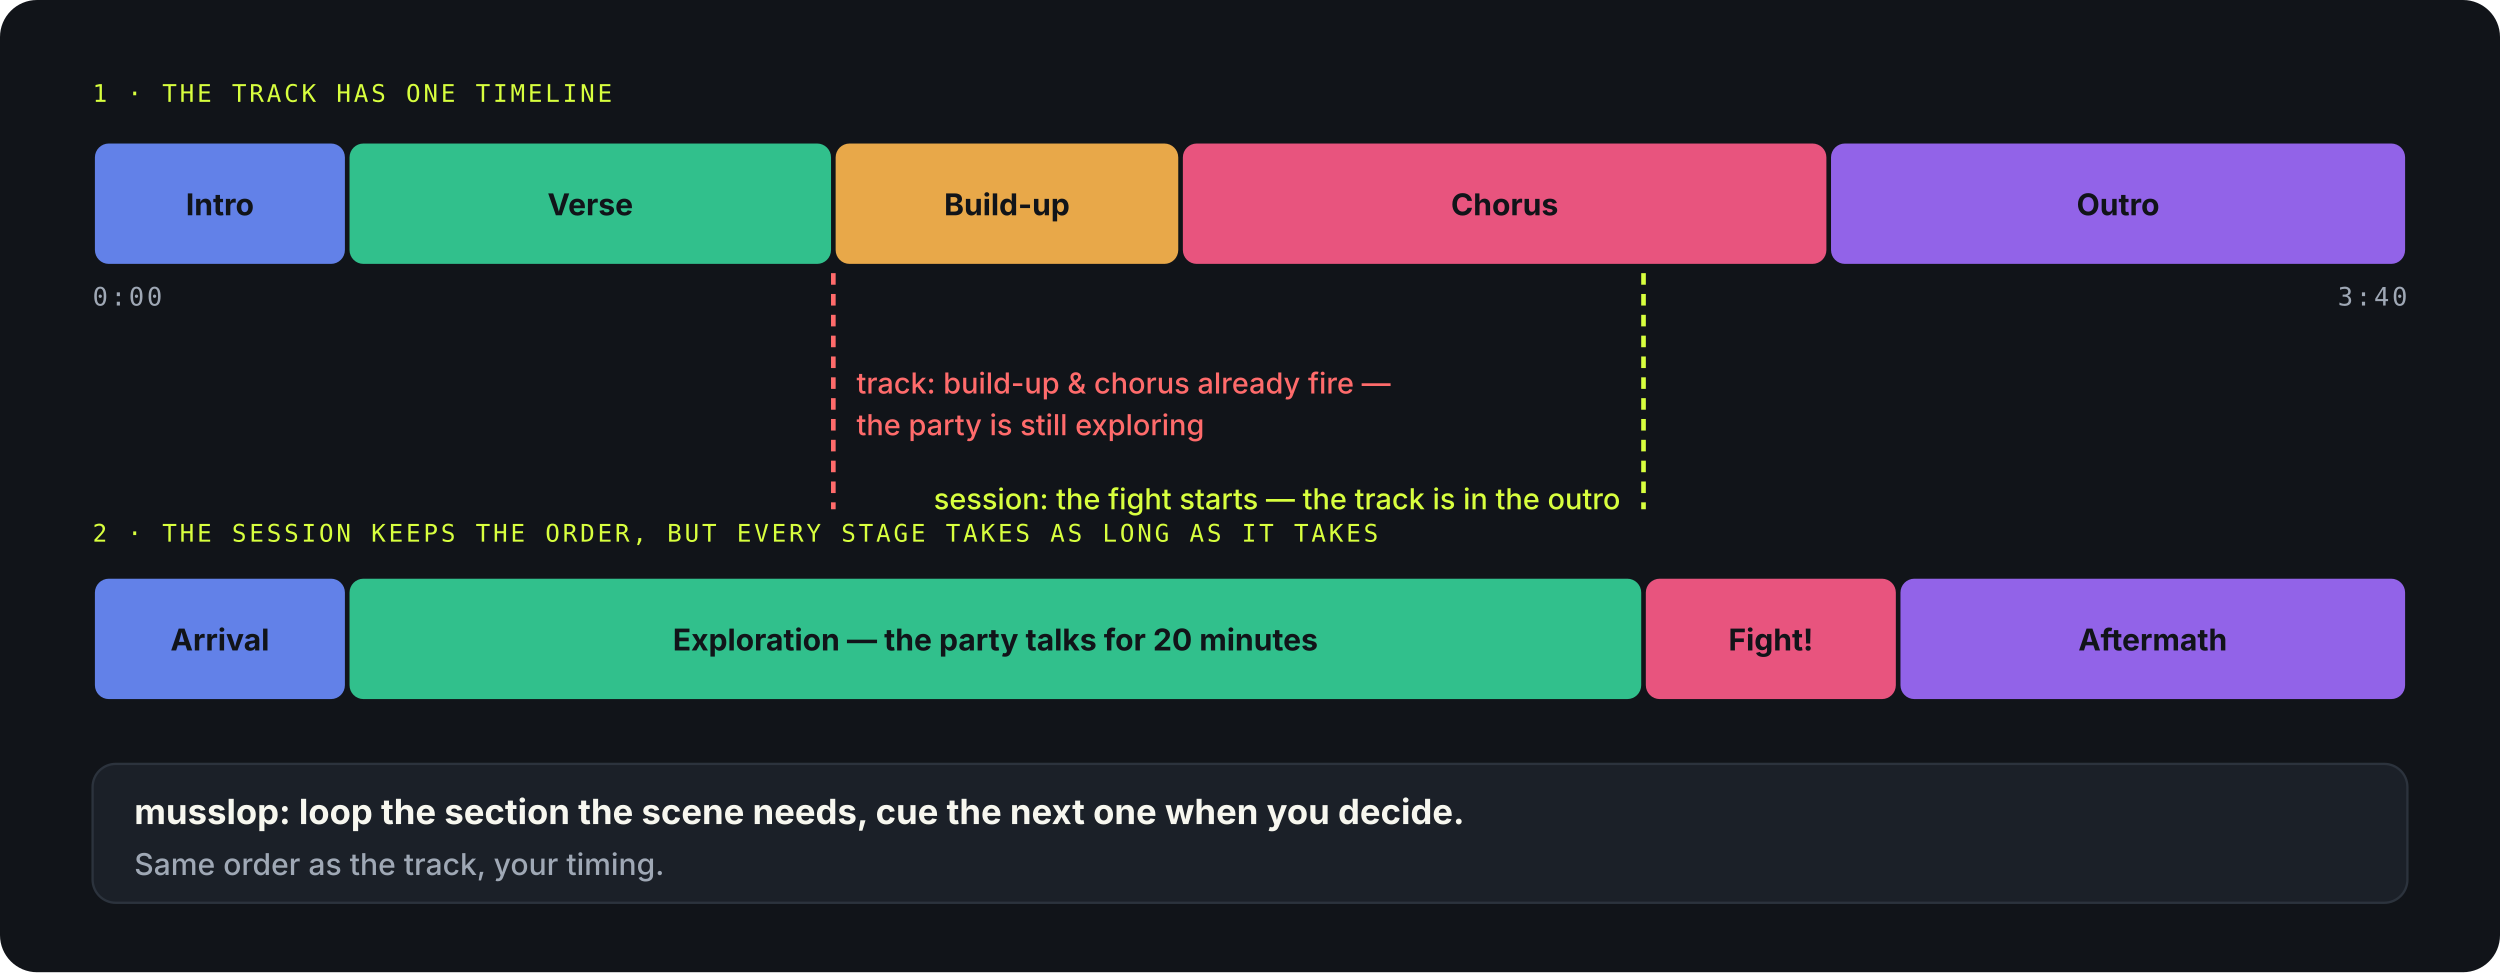
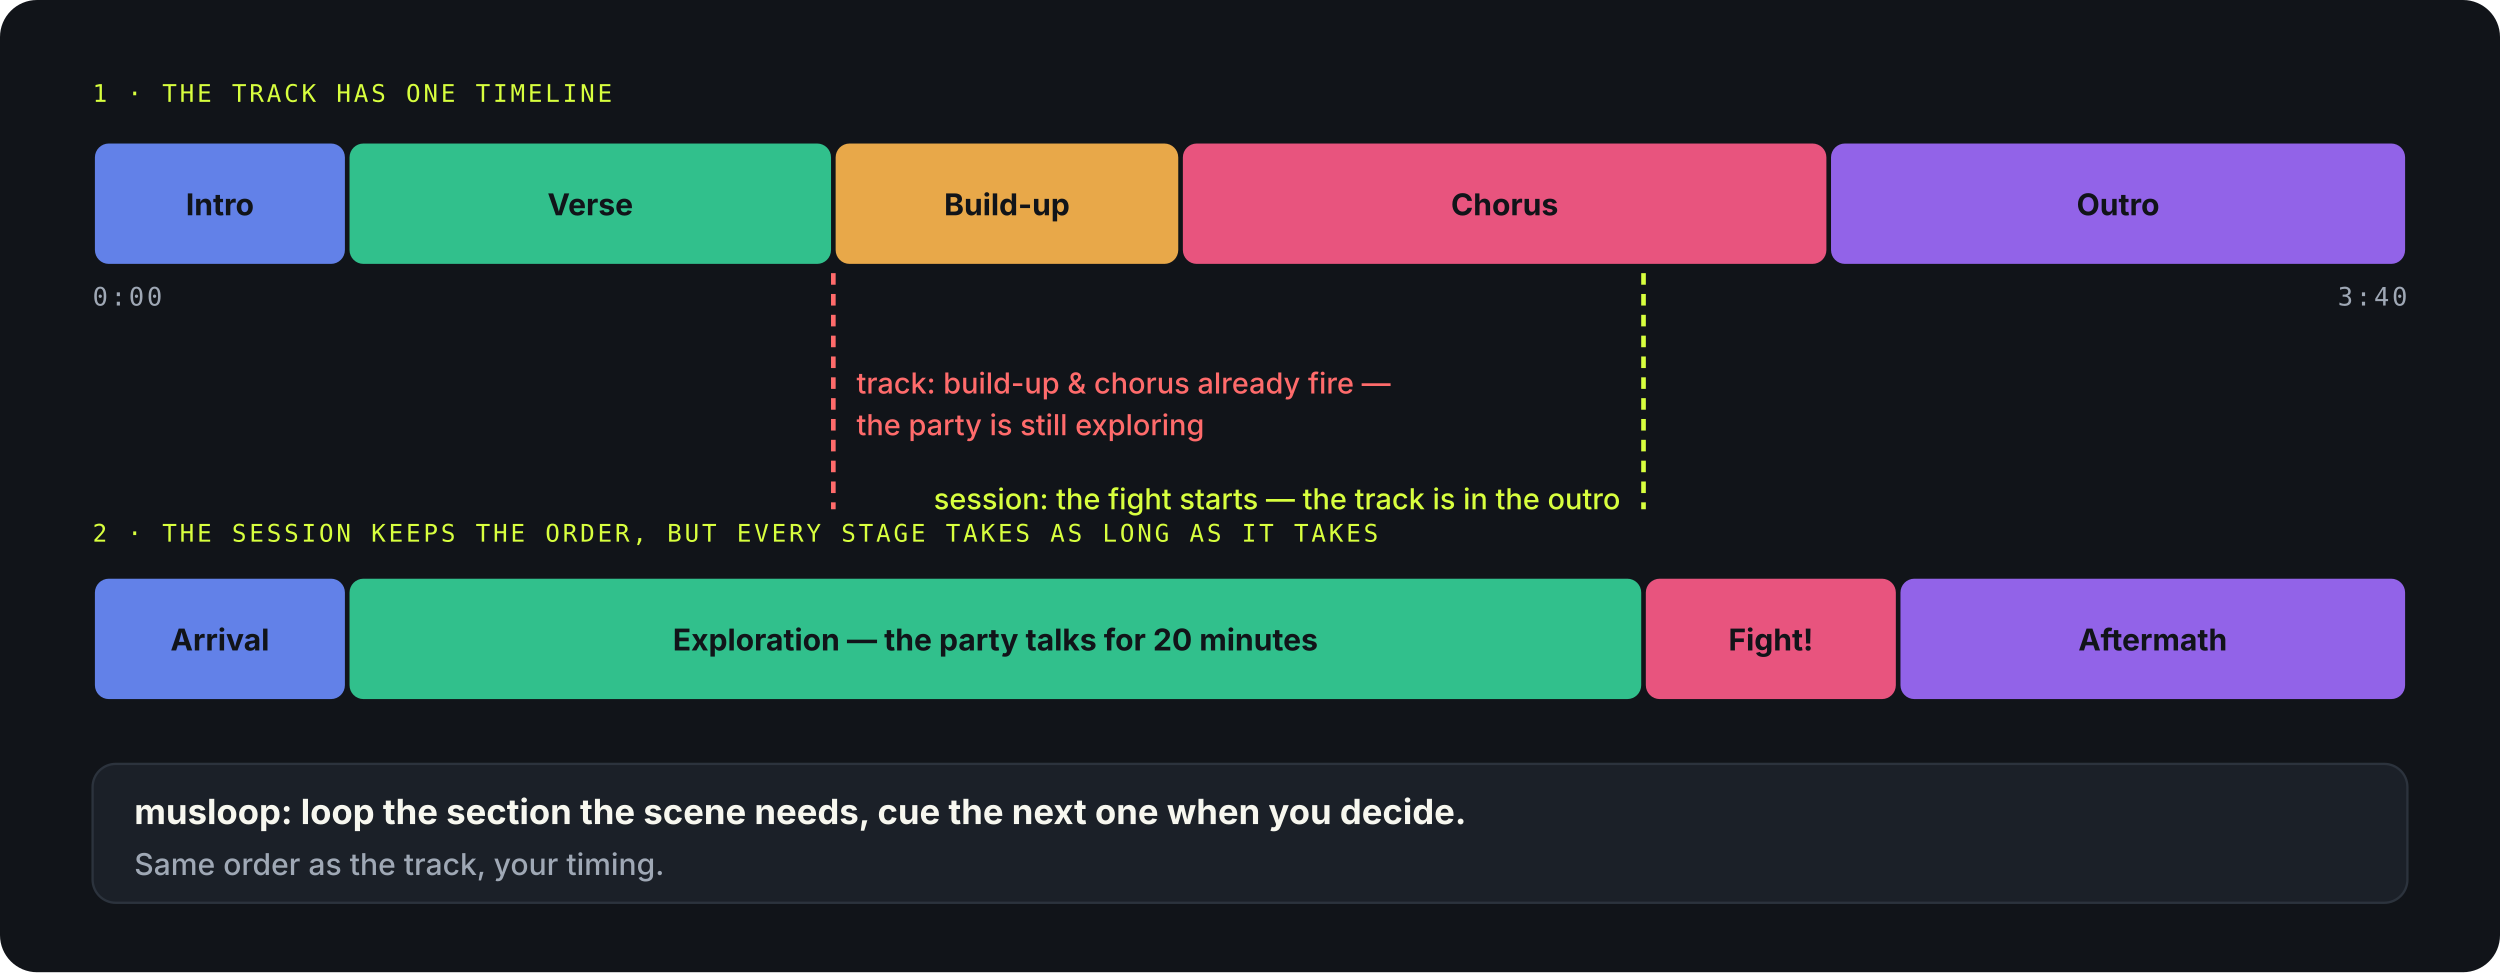
<svg xmlns="http://www.w3.org/2000/svg" width="1080" height="420" viewBox="0 0 1080 420" role="img" aria-label="A fixed track timeline vs a game session with varying stage lengths">
  <rect width="1080" height="420" rx="16" fill="#111419" />
  <defs>
    <marker id="ah" markerWidth="8" markerHeight="8" refX="6" refY="4" orient="auto" markerUnits="userSpaceOnUse">
      <path d="M0,0 L8,4 L0,8 z" fill="#d8ff3e" />
    </marker>
  </defs>
  <text x="40.0" y="44.0" font-family="JetBrains Mono,Menlo,monospace" font-size="10.5" fill="#d8ff3e" text-anchor="start" letter-spacing="1.2">1 · THE TRACK HAS ONE TIMELINE</text>
  <rect x="41.0" y="62.0" width="108.0" height="52.0" rx="6" fill="#6a8dff" stroke="none" opacity="0.9" />
  <text x="95.0" y="93.0" font-family="Inter,Segoe UI,Arial,sans-serif" font-size="13.0" font-weight="700" fill="#111419" text-anchor="middle">Intro</text>
  <rect x="151.0" y="62.0" width="208.0" height="52.0" rx="6" fill="#34d399" stroke="none" opacity="0.9" />
  <text x="255.0" y="93.0" font-family="Inter,Segoe UI,Arial,sans-serif" font-size="13.0" font-weight="700" fill="#111419" text-anchor="middle">Verse</text>
  <rect x="361.0" y="62.0" width="148.0" height="52.0" rx="6" fill="#ffb84f" stroke="none" opacity="0.9" />
  <text x="435.0" y="93.0" font-family="Inter,Segoe UI,Arial,sans-serif" font-size="13.0" font-weight="700" fill="#111419" text-anchor="middle">Build-up</text>
  <rect x="511.0" y="62.0" width="278.0" height="52.0" rx="6" fill="#ff5b8a" stroke="none" opacity="0.9" />
  <text x="650.0" y="93.0" font-family="Inter,Segoe UI,Arial,sans-serif" font-size="13.0" font-weight="700" fill="#111419" text-anchor="middle">Chorus</text>
  <rect x="791.0" y="62.0" width="248.0" height="52.0" rx="6" fill="#a06bff" stroke="none" opacity="0.9" />
  <text x="915.0" y="93.0" font-family="Inter,Segoe UI,Arial,sans-serif" font-size="13.0" font-weight="700" fill="#111419" text-anchor="middle">Outro</text>
  <text x="40.0" y="132.0" font-family="JetBrains Mono,Menlo,monospace" font-size="11" fill="#9fa8b5" text-anchor="start" letter-spacing="1.2">0:00</text>
  <text x="1040.0" y="132.0" font-family="JetBrains Mono,Menlo,monospace" font-size="11" fill="#9fa8b5" text-anchor="end" letter-spacing="1.2">3:40</text>
  <text x="40.0" y="234.0" font-family="JetBrains Mono,Menlo,monospace" font-size="10.5" fill="#d8ff3e" text-anchor="start" letter-spacing="1.2">2 · THE SESSION KEEPS THE ORDER, BUT EVERY STAGE TAKES AS LONG AS IT TAKES</text>
  <rect x="41.0" y="250.0" width="108.0" height="52.0" rx="6" fill="#6a8dff" stroke="none" opacity="0.9" />
  <text x="95.0" y="281.0" font-family="Inter,Segoe UI,Arial,sans-serif" font-size="13.0" font-weight="700" fill="#111419" text-anchor="middle">Arrival</text>
  <rect x="151.0" y="250.0" width="558.0" height="52.0" rx="6" fill="#34d399" stroke="none" opacity="0.9" />
  <text x="430.0" y="281.0" font-family="Inter,Segoe UI,Arial,sans-serif" font-size="13.0" font-weight="700" fill="#111419" text-anchor="middle">Exploration — the party talks for 20 minutes</text>
  <rect x="711.0" y="250.0" width="108.0" height="52.0" rx="6" fill="#ff5b8a" stroke="none" opacity="0.9" />
  <text x="765.0" y="281.0" font-family="Inter,Segoe UI,Arial,sans-serif" font-size="13.0" font-weight="700" fill="#111419" text-anchor="middle">Fight!</text>
  <rect x="821.0" y="250.0" width="218.0" height="52.0" rx="6" fill="#a06bff" stroke="none" opacity="0.9" />
  <text x="930.0" y="281.0" font-family="Inter,Segoe UI,Arial,sans-serif" font-size="13.0" font-weight="700" fill="#111419" text-anchor="middle">Aftermath</text>
  <line x1="360.0" y1="118.0" x2="360.0" y2="220.0" stroke="#ff6b6b" stroke-width="2" stroke-dasharray="5 4" />
  <text x="370.0" y="170.0" font-family="Inter,Segoe UI,Arial,sans-serif" font-size="12.5" font-weight="500" fill="#ff6b6b" text-anchor="start">track: build-up &amp; chorus already fire —</text>
  <text x="370.0" y="188.0" font-family="Inter,Segoe UI,Arial,sans-serif" font-size="12.5" font-weight="500" fill="#ff6b6b" text-anchor="start">the party is still exploring</text>
  <line x1="710.0" y1="118.0" x2="710.0" y2="220.0" stroke="#d8ff3e" stroke-width="2" stroke-dasharray="5 4" />
  <text x="700.0" y="220.0" font-family="Inter,Segoe UI,Arial,sans-serif" font-size="12.5" font-weight="500" fill="#d8ff3e" text-anchor="end">session: the fight starts — the track is in the outro</text>
  <rect x="40.0" y="330.0" width="1000.0" height="60.0" rx="10" fill="#1b2028" stroke="#2c333d" opacity="1" />
-   <text x="58.0" y="356.0" font-family="Inter,Segoe UI,Arial,sans-serif" font-size="15.0" font-weight="700" fill="#f7f7ef" text-anchor="start">musslop: loop the section the scene needs, cue the next one when you decide.</text>
+   <text x="58.0" y="356.0" font-family="Inter,Segoe UI,Arial,sans-serif" font-size="15.0" font-weight="700" fill="#f7f7ef" text-anchor="start">musloop: loop the section the scene needs, cue the next one when you decide.</text>
  <text x="58.0" y="378.0" font-family="Inter,Segoe UI,Arial,sans-serif" font-size="13.0" font-weight="500" fill="#9fa8b5" text-anchor="start">Same order as the track, your timing.</text>
</svg>
